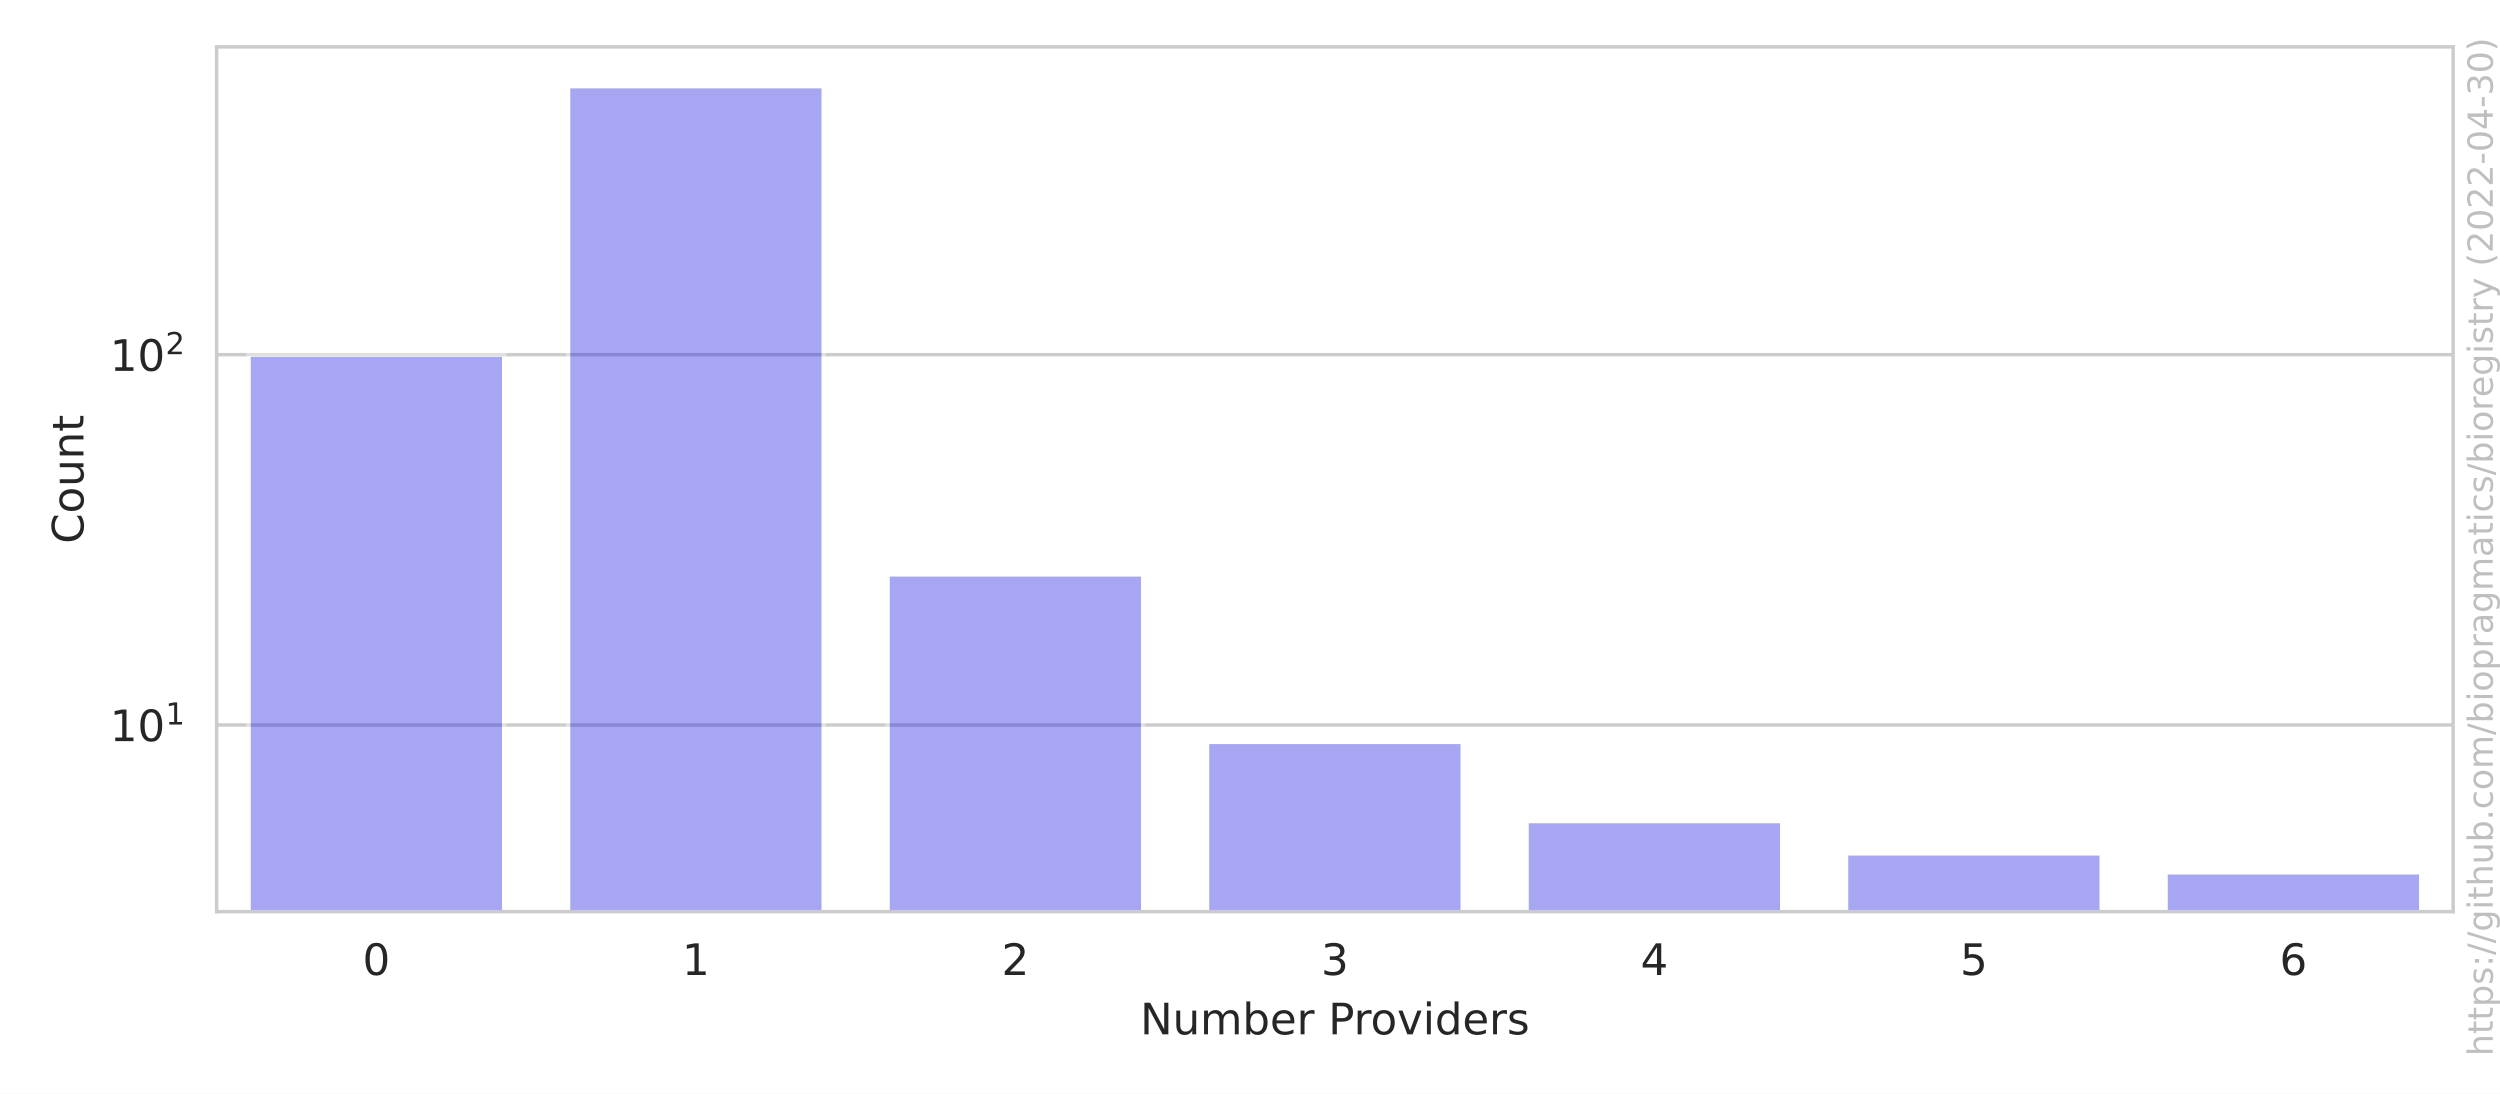
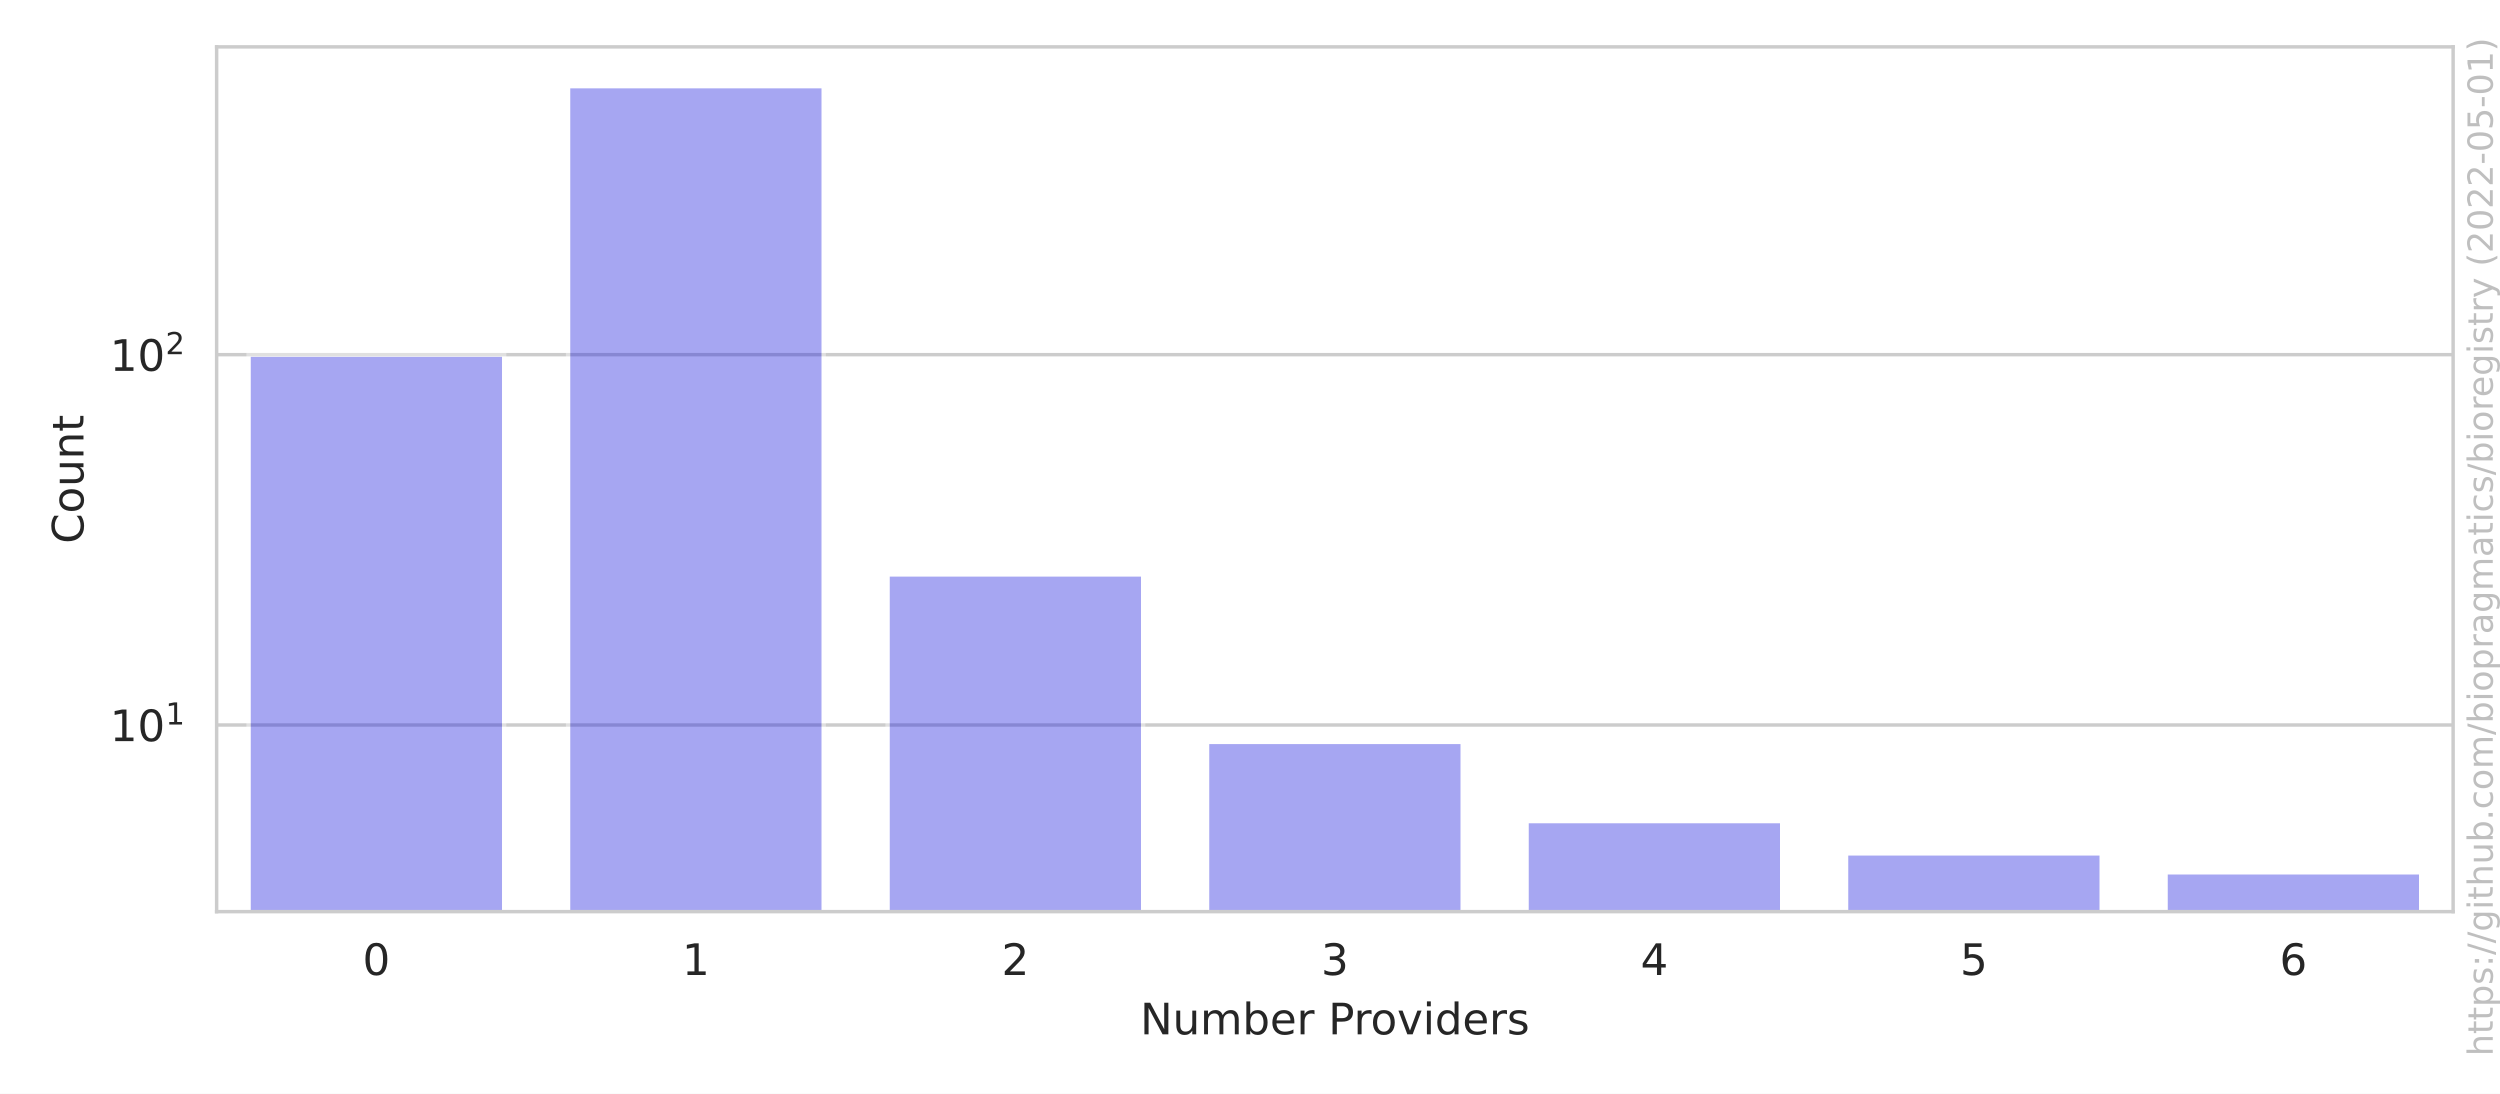
<svg xmlns="http://www.w3.org/2000/svg" xmlns:xlink="http://www.w3.org/1999/xlink" width="576pt" height="252pt" viewBox="0 0 576 252" version="1.1">
  <defs>
    <style type="text/css">*{stroke-linejoin: round; stroke-linecap: butt}</style>
  </defs>
  <g id="figure_1">
    <g id="patch_1">
      <path d="M 0 252  L 576 252  L 576 0  L 0 0  z " style="fill: #ffffff" />
    </g>
    <g id="axes_1">
      <g id="patch_2">
        <path d="M 49.913 210.04  L 565.2 210.04  L 565.2 10.8  L 49.913 10.8  z " style="fill: #ffffff" />
      </g>
      <g id="matplotlib.axis_1">
        <g id="xtick_1">
          <g id="text_1">
            <g style="fill: #262626" transform="translate(83.53767 224.6384)scale(0.1 -0.1)">
              <defs>
                <path id="DejaVuSans-30" d="M 2034 4250  Q 1547 4250 1301 3770  Q 1056 3291 1056 2328  Q 1056 1369 1301 889  Q 1547 409 2034 409  Q 2525 409 2770 889  Q 3016 1369 3016 2328  Q 3016 3291 2770 3770  Q 2525 4250 2034 4250  z M 2034 4750  Q 2819 4750 3233 4129  Q 3647 3509 3647 2328  Q 3647 1150 3233 529  Q 2819 -91 2034 -91  Q 1250 -91 836 529  Q 422 1150 422 2328  Q 422 3509 836 4129  Q 1250 4750 2034 4750  z " transform="scale(0.015625)" />
              </defs>
              <use xlink:href="#DejaVuSans-30" />
            </g>
          </g>
        </g>
        <g id="xtick_2">
          <g id="text_2">
            <g style="fill: #262626" transform="translate(157.1501 224.6384)scale(0.1 -0.1)">
              <defs>
                <path id="DejaVuSans-31" d="M 794 531  L 1825 531  L 1825 4091  L 703 3866  L 703 4441  L 1819 4666  L 2450 4666  L 2450 531  L 3481 531  L 3481 0  L 794 0  L 794 531  z " transform="scale(0.015625)" />
              </defs>
              <use xlink:href="#DejaVuSans-31" />
            </g>
          </g>
        </g>
        <g id="xtick_3">
          <g id="text_3">
            <g style="fill: #262626" transform="translate(230.7626 224.6384)scale(0.1 -0.1)">
              <defs>
                <path id="DejaVuSans-32" d="M 1228 531  L 3431 531  L 3431 0  L 469 0  L 469 531  Q 828 903 1448 1529  Q 2069 2156 2228 2338  Q 2531 2678 2651 2914  Q 2772 3150 2772 3378  Q 2772 3750 2511 3984  Q 2250 4219 1831 4219  Q 1534 4219 1204 4116  Q 875 4013 500 3803  L 500 4441  Q 881 4594 1212 4672  Q 1544 4750 1819 4750  Q 2544 4750 2975 4387  Q 3406 4025 3406 3419  Q 3406 3131 3298 2873  Q 3191 2616 2906 2266  Q 2828 2175 2409 1742  Q 1991 1309 1228 531  z " transform="scale(0.015625)" />
              </defs>
              <use xlink:href="#DejaVuSans-32" />
            </g>
          </g>
        </g>
        <g id="xtick_4">
          <g id="text_4">
            <g style="fill: #262626" transform="translate(304.3751 224.6384)scale(0.1 -0.1)">
              <defs>
                <path id="DejaVuSans-33" d="M 2597 2516  Q 3050 2419 3304 2112  Q 3559 1806 3559 1356  Q 3559 666 3084 287  Q 2609 -91 1734 -91  Q 1441 -91 1130 -33  Q 819 25 488 141  L 488 750  Q 750 597 1062 519  Q 1375 441 1716 441  Q 2309 441 2620 675  Q 2931 909 2931 1356  Q 2931 1769 2642 2001  Q 2353 2234 1838 2234  L 1294 2234  L 1294 2753  L 1863 2753  Q 2328 2753 2575 2939  Q 2822 3125 2822 3475  Q 2822 3834 2567 4026  Q 2313 4219 1838 4219  Q 1578 4219 1281 4162  Q 984 4106 628 3988  L 628 4550  Q 988 4650 1302 4700  Q 1616 4750 1894 4750  Q 2613 4750 3031 4423  Q 3450 4097 3450 3541  Q 3450 3153 3228 2886  Q 3006 2619 2597 2516  z " transform="scale(0.015625)" />
              </defs>
              <use xlink:href="#DejaVuSans-33" />
            </g>
          </g>
        </g>
        <g id="xtick_5">
          <g id="text_5">
            <g style="fill: #262626" transform="translate(377.9876 224.6384)scale(0.1 -0.1)">
              <defs>
                <path id="DejaVuSans-34" d="M 2419 4116  L 825 1625  L 2419 1625  L 2419 4116  z M 2253 4666  L 3047 4666  L 3047 1625  L 3713 1625  L 3713 1100  L 3047 1100  L 3047 0  L 2419 0  L 2419 1100  L 313 1100  L 313 1709  L 2253 4666  z " transform="scale(0.015625)" />
              </defs>
              <use xlink:href="#DejaVuSans-34" />
            </g>
          </g>
        </g>
        <g id="xtick_6">
          <g id="text_6">
            <g style="fill: #262626" transform="translate(451.6 224.6384)scale(0.1 -0.1)">
              <defs>
                <path id="DejaVuSans-35" d="M 691 4666  L 3169 4666  L 3169 4134  L 1269 4134  L 1269 2991  Q 1406 3038 1543 3061  Q 1681 3084 1819 3084  Q 2600 3084 3056 2656  Q 3513 2228 3513 1497  Q 3513 744 3044 326  Q 2575 -91 1722 -91  Q 1428 -91 1123 -41  Q 819 9 494 109  L 494 744  Q 775 591 1075 516  Q 1375 441 1709 441  Q 2250 441 2565 725  Q 2881 1009 2881 1497  Q 2881 1984 2565 2268  Q 2250 2553 1709 2553  Q 1456 2553 1204 2497  Q 953 2441 691 2322  L 691 4666  z " transform="scale(0.015625)" />
              </defs>
              <use xlink:href="#DejaVuSans-35" />
            </g>
          </g>
        </g>
        <g id="xtick_7">
          <g id="text_7">
            <g style="fill: #262626" transform="translate(525.2125 224.6384)scale(0.1 -0.1)">
              <defs>
                <path id="DejaVuSans-36" d="M 2113 2584  Q 1688 2584 1439 2293  Q 1191 2003 1191 1497  Q 1191 994 1439 701  Q 1688 409 2113 409  Q 2538 409 2786 701  Q 3034 994 3034 1497  Q 3034 2003 2786 2293  Q 2538 2584 2113 2584  z M 3366 4563  L 3366 3988  Q 3128 4100 2886 4159  Q 2644 4219 2406 4219  Q 1781 4219 1451 3797  Q 1122 3375 1075 2522  Q 1259 2794 1537 2939  Q 1816 3084 2150 3084  Q 2853 3084 3261 2657  Q 3669 2231 3669 1497  Q 3669 778 3244 343  Q 2819 -91 2113 -91  Q 1303 -91 875 529  Q 447 1150 447 2328  Q 447 3434 972 4092  Q 1497 4750 2381 4750  Q 2619 4750 2861 4703  Q 3103 4656 3366 4563  z " transform="scale(0.015625)" />
              </defs>
              <use xlink:href="#DejaVuSans-36" />
            </g>
          </g>
        </g>
        <g id="text_8">
          <g style="fill: #262626" transform="translate(262.6923 238.3166)scale(0.1 -0.1)">
            <defs>
              <path id="DejaVuSans-4e" d="M 628 4666  L 1478 4666  L 3547 763  L 3547 4666  L 4159 4666  L 4159 0  L 3309 0  L 1241 3903  L 1241 0  L 628 0  L 628 4666  z " transform="scale(0.015625)" />
              <path id="DejaVuSans-75" d="M 544 1381  L 544 3500  L 1119 3500  L 1119 1403  Q 1119 906 1312 657  Q 1506 409 1894 409  Q 2359 409 2629 706  Q 2900 1003 2900 1516  L 2900 3500  L 3475 3500  L 3475 0  L 2900 0  L 2900 538  Q 2691 219 2414 64  Q 2138 -91 1772 -91  Q 1169 -91 856 284  Q 544 659 544 1381  z M 1991 3584  L 1991 3584  z " transform="scale(0.015625)" />
              <path id="DejaVuSans-6d" d="M 3328 2828  Q 3544 3216 3844 3400  Q 4144 3584 4550 3584  Q 5097 3584 5394 3201  Q 5691 2819 5691 2113  L 5691 0  L 5113 0  L 5113 2094  Q 5113 2597 4934 2840  Q 4756 3084 4391 3084  Q 3944 3084 3684 2787  Q 3425 2491 3425 1978  L 3425 0  L 2847 0  L 2847 2094  Q 2847 2600 2669 2842  Q 2491 3084 2119 3084  Q 1678 3084 1418 2786  Q 1159 2488 1159 1978  L 1159 0  L 581 0  L 581 3500  L 1159 3500  L 1159 2956  Q 1356 3278 1631 3431  Q 1906 3584 2284 3584  Q 2666 3584 2933 3390  Q 3200 3197 3328 2828  z " transform="scale(0.015625)" />
              <path id="DejaVuSans-62" d="M 3116 1747  Q 3116 2381 2855 2742  Q 2594 3103 2138 3103  Q 1681 3103 1420 2742  Q 1159 2381 1159 1747  Q 1159 1113 1420 752  Q 1681 391 2138 391  Q 2594 391 2855 752  Q 3116 1113 3116 1747  z M 1159 2969  Q 1341 3281 1617 3432  Q 1894 3584 2278 3584  Q 2916 3584 3314 3078  Q 3713 2572 3713 1747  Q 3713 922 3314 415  Q 2916 -91 2278 -91  Q 1894 -91 1617 61  Q 1341 213 1159 525  L 1159 0  L 581 0  L 581 4863  L 1159 4863  L 1159 2969  z " transform="scale(0.015625)" />
              <path id="DejaVuSans-65" d="M 3597 1894  L 3597 1613  L 953 1613  Q 991 1019 1311 708  Q 1631 397 2203 397  Q 2534 397 2845 478  Q 3156 559 3463 722  L 3463 178  Q 3153 47 2828 -22  Q 2503 -91 2169 -91  Q 1331 -91 842 396  Q 353 884 353 1716  Q 353 2575 817 3079  Q 1281 3584 2069 3584  Q 2775 3584 3186 3129  Q 3597 2675 3597 1894  z M 3022 2063  Q 3016 2534 2758 2815  Q 2500 3097 2075 3097  Q 1594 3097 1305 2825  Q 1016 2553 972 2059  L 3022 2063  z " transform="scale(0.015625)" />
              <path id="DejaVuSans-72" d="M 2631 2963  Q 2534 3019 2420 3045  Q 2306 3072 2169 3072  Q 1681 3072 1420 2755  Q 1159 2438 1159 1844  L 1159 0  L 581 0  L 581 3500  L 1159 3500  L 1159 2956  Q 1341 3275 1631 3429  Q 1922 3584 2338 3584  Q 2397 3584 2469 3576  Q 2541 3569 2628 3553  L 2631 2963  z " transform="scale(0.015625)" />
              <path id="DejaVuSans-20" transform="scale(0.015625)" />
              <path id="DejaVuSans-50" d="M 1259 4147  L 1259 2394  L 2053 2394  Q 2494 2394 2734 2622  Q 2975 2850 2975 3272  Q 2975 3691 2734 3919  Q 2494 4147 2053 4147  L 1259 4147  z M 628 4666  L 2053 4666  Q 2838 4666 3239 4311  Q 3641 3956 3641 3272  Q 3641 2581 3239 2228  Q 2838 1875 2053 1875  L 1259 1875  L 1259 0  L 628 0  L 628 4666  z " transform="scale(0.015625)" />
              <path id="DejaVuSans-6f" d="M 1959 3097  Q 1497 3097 1228 2736  Q 959 2375 959 1747  Q 959 1119 1226 758  Q 1494 397 1959 397  Q 2419 397 2687 759  Q 2956 1122 2956 1747  Q 2956 2369 2687 2733  Q 2419 3097 1959 3097  z M 1959 3584  Q 2709 3584 3137 3096  Q 3566 2609 3566 1747  Q 3566 888 3137 398  Q 2709 -91 1959 -91  Q 1206 -91 779 398  Q 353 888 353 1747  Q 353 2609 779 3096  Q 1206 3584 1959 3584  z " transform="scale(0.015625)" />
              <path id="DejaVuSans-76" d="M 191 3500  L 800 3500  L 1894 563  L 2988 3500  L 3597 3500  L 2284 0  L 1503 0  L 191 3500  z " transform="scale(0.015625)" />
              <path id="DejaVuSans-69" d="M 603 3500  L 1178 3500  L 1178 0  L 603 0  L 603 3500  z M 603 4863  L 1178 4863  L 1178 4134  L 603 4134  L 603 4863  z " transform="scale(0.015625)" />
              <path id="DejaVuSans-64" d="M 2906 2969  L 2906 4863  L 3481 4863  L 3481 0  L 2906 0  L 2906 525  Q 2725 213 2448 61  Q 2172 -91 1784 -91  Q 1150 -91 751 415  Q 353 922 353 1747  Q 353 2572 751 3078  Q 1150 3584 1784 3584  Q 2172 3584 2448 3432  Q 2725 3281 2906 2969  z M 947 1747  Q 947 1113 1208 752  Q 1469 391 1925 391  Q 2381 391 2643 752  Q 2906 1113 2906 1747  Q 2906 2381 2643 2742  Q 2381 3103 1925 3103  Q 1469 3103 1208 2742  Q 947 2381 947 1747  z " transform="scale(0.015625)" />
              <path id="DejaVuSans-73" d="M 2834 3397  L 2834 2853  Q 2591 2978 2328 3040  Q 2066 3103 1784 3103  Q 1356 3103 1142 2972  Q 928 2841 928 2578  Q 928 2378 1081 2264  Q 1234 2150 1697 2047  L 1894 2003  Q 2506 1872 2764 1633  Q 3022 1394 3022 966  Q 3022 478 2636 193  Q 2250 -91 1575 -91  Q 1294 -91 989 -36  Q 684 19 347 128  L 347 722  Q 666 556 975 473  Q 1284 391 1588 391  Q 1994 391 2212 530  Q 2431 669 2431 922  Q 2431 1156 2273 1281  Q 2116 1406 1581 1522  L 1381 1569  Q 847 1681 609 1914  Q 372 2147 372 2553  Q 372 3047 722 3315  Q 1072 3584 1716 3584  Q 2034 3584 2315 3537  Q 2597 3491 2834 3397  z " transform="scale(0.015625)" />
            </defs>
            <use xlink:href="#DejaVuSans-4e" />
            <use xlink:href="#DejaVuSans-75" x="74.805" />
            <use xlink:href="#DejaVuSans-6d" x="138.184" />
            <use xlink:href="#DejaVuSans-62" x="235.596" />
            <use xlink:href="#DejaVuSans-65" x="299.072" />
            <use xlink:href="#DejaVuSans-72" x="360.596" />
            <use xlink:href="#DejaVuSans-20" x="401.709" />
            <use xlink:href="#DejaVuSans-50" x="433.496" />
            <use xlink:href="#DejaVuSans-72" x="492.049" />
            <use xlink:href="#DejaVuSans-6f" x="530.912" />
            <use xlink:href="#DejaVuSans-76" x="592.094" />
            <use xlink:href="#DejaVuSans-69" x="651.273" />
            <use xlink:href="#DejaVuSans-64" x="679.057" />
            <use xlink:href="#DejaVuSans-65" x="742.533" />
            <use xlink:href="#DejaVuSans-72" x="804.057" />
            <use xlink:href="#DejaVuSans-73" x="845.17" />
          </g>
        </g>
      </g>
      <g id="matplotlib.axis_2">
        <g id="ytick_1">
          <g id="line2d_1">
            <path d="M 49.913 167.033  L 565.2 167.033  " clip-path="url(#p1737fb0132)" style="fill: none; stroke: #cccccc; stroke-width: 0.8; stroke-linecap: round" />
          </g>
          <g id="text_9">
            <g style="fill: #262626" transform="translate(25.31268 170.8325)scale(0.1 -0.1)">
              <use xlink:href="#DejaVuSans-31" transform="translate(0 0.684375)" />
              <use xlink:href="#DejaVuSans-30" transform="translate(63.62305 0.684375)" />
              <use xlink:href="#DejaVuSans-31" transform="translate(128.2031 38.96563)scale(0.7)" />
            </g>
          </g>
        </g>
        <g id="ytick_2">
          <g id="line2d_2">
            <path d="M 49.913 81.718  L 565.2 81.718  " clip-path="url(#p1737fb0132)" style="fill: none; stroke: #cccccc; stroke-width: 0.8; stroke-linecap: round" />
          </g>
          <g id="text_10">
            <g style="fill: #262626" transform="translate(25.31268 85.51722)scale(0.1 -0.1)">
              <use xlink:href="#DejaVuSans-31" transform="translate(0 0.765625)" />
              <use xlink:href="#DejaVuSans-30" transform="translate(63.62305 0.765625)" />
              <use xlink:href="#DejaVuSans-32" transform="translate(128.2031 39.04688)scale(0.7)" />
            </g>
          </g>
        </g>
        <g id="ytick_3" />
        <g id="ytick_4" />
        <g id="ytick_5" />
        <g id="ytick_6" />
        <g id="ytick_7" />
        <g id="ytick_8" />
        <g id="ytick_9" />
        <g id="ytick_10" />
        <g id="ytick_11" />
        <g id="ytick_12" />
        <g id="ytick_13" />
        <g id="ytick_14" />
        <g id="ytick_15" />
        <g id="ytick_16" />
        <g id="ytick_17" />
        <g id="ytick_18" />
        <g id="ytick_19" />
        <g id="ytick_20" />
        <g id="ytick_21" />
        <g id="text_11">
          <g style="fill: #262626" transform="translate(19.233 125.2684)rotate(-90)scale(0.1 -0.1)">
            <defs>
              <path id="DejaVuSans-43" d="M 4122 4306  L 4122 3641  Q 3803 3938 3442 4084  Q 3081 4231 2675 4231  Q 1875 4231 1450 3742  Q 1025 3253 1025 2328  Q 1025 1406 1450 917  Q 1875 428 2675 428  Q 3081 428 3442 575  Q 3803 722 4122 1019  L 4122 359  Q 3791 134 3420 21  Q 3050 -91 2638 -91  Q 1578 -91 968 557  Q 359 1206 359 2328  Q 359 3453 968 4101  Q 1578 4750 2638 4750  Q 3056 4750 3426 4639  Q 3797 4528 4122 4306  z " transform="scale(0.015625)" />
              <path id="DejaVuSans-6e" d="M 3513 2113  L 3513 0  L 2938 0  L 2938 2094  Q 2938 2591 2744 2837  Q 2550 3084 2163 3084  Q 1697 3084 1428 2787  Q 1159 2491 1159 1978  L 1159 0  L 581 0  L 581 3500  L 1159 3500  L 1159 2956  Q 1366 3272 1645 3428  Q 1925 3584 2291 3584  Q 2894 3584 3203 3211  Q 3513 2838 3513 2113  z " transform="scale(0.015625)" />
              <path id="DejaVuSans-74" d="M 1172 4494  L 1172 3500  L 2356 3500  L 2356 3053  L 1172 3053  L 1172 1153  Q 1172 725 1289 603  Q 1406 481 1766 481  L 2356 481  L 2356 0  L 1766 0  Q 1100 0 847 248  Q 594 497 594 1153  L 594 3053  L 172 3053  L 172 3500  L 594 3500  L 594 4494  L 1172 4494  z " transform="scale(0.015625)" />
            </defs>
            <use xlink:href="#DejaVuSans-43" />
            <use xlink:href="#DejaVuSans-6f" x="69.824" />
            <use xlink:href="#DejaVuSans-75" x="131.006" />
            <use xlink:href="#DejaVuSans-6e" x="194.385" />
            <use xlink:href="#DejaVuSans-74" x="257.764" />
          </g>
        </g>
      </g>
      <g id="patch_3">
        <path d="M 57.274 85567.623  L 116.164 85567.623  L 116.164 81.718  L 57.274 81.718  z " clip-path="url(#p1737fb0132)" style="fill: #2020df; opacity: 0.4; stroke: #ffffff; stroke-linejoin: miter" />
      </g>
      <g id="patch_4">
        <path d="M 130.886 85567.623  L 189.776 85567.623  L 189.776 19.856  L 130.886 19.856  z " clip-path="url(#p1737fb0132)" style="fill: #2020df; opacity: 0.4; stroke: #ffffff; stroke-linejoin: miter" />
      </g>
      <g id="patch_5">
        <path d="M 204.499 85567.623  L 263.389 85567.623  L 263.389 132.349  L 204.499 132.349  z " clip-path="url(#p1737fb0132)" style="fill: #2020df; opacity: 0.4; stroke: #ffffff; stroke-linejoin: miter" />
      </g>
      <g id="patch_6">
        <path d="M 278.111 85567.623  L 337.001 85567.623  L 337.001 170.937  L 278.111 170.937  z " clip-path="url(#p1737fb0132)" style="fill: #2020df; opacity: 0.4; stroke: #ffffff; stroke-linejoin: miter" />
      </g>
      <g id="patch_7">
        <path d="M 351.724 85567.623  L 410.614 85567.623  L 410.614 189.184  L 351.724 189.184  z " clip-path="url(#p1737fb0132)" style="fill: #2020df; opacity: 0.4; stroke: #ffffff; stroke-linejoin: miter" />
      </g>
      <g id="patch_8">
        <path d="M 425.336 85567.623  L 484.226 85567.623  L 484.226 196.62  L 425.336 196.62  z " clip-path="url(#p1737fb0132)" style="fill: #2020df; opacity: 0.4; stroke: #ffffff; stroke-linejoin: miter" />
      </g>
      <g id="patch_9">
        <path d="M 498.949 85567.623  L 557.839 85567.623  L 557.839 200.984  L 498.949 200.984  z " clip-path="url(#p1737fb0132)" style="fill: #2020df; opacity: 0.4; stroke: #ffffff; stroke-linejoin: miter" />
      </g>
      <g id="patch_10">
        <path d="M 49.913 210.04  L 49.913 10.8  " style="fill: none; stroke: #cccccc; stroke-width: 0.8; stroke-linejoin: miter; stroke-linecap: square" />
      </g>
      <g id="patch_11">
        <path d="M 565.2 210.04  L 565.2 10.8  " style="fill: none; stroke: #cccccc; stroke-width: 0.8; stroke-linejoin: miter; stroke-linecap: square" />
      </g>
      <g id="patch_12">
        <path d="M 49.913 210.04  L 565.2 210.04  " style="fill: none; stroke: #cccccc; stroke-width: 0.8; stroke-linejoin: miter; stroke-linecap: square" />
      </g>
      <g id="patch_13">
        <path d="M 49.913 10.8  L 565.2 10.8  " style="fill: none; stroke: #cccccc; stroke-width: 0.8; stroke-linejoin: miter; stroke-linecap: square" />
      </g>
    </g>
    <g id="text_12">
      <g style="fill: #808080; opacity: 0.5" transform="translate(574.3362 243.3237)rotate(-90)scale(0.08 -0.08)">
        <defs>
          <path id="DejaVuSans-68" d="M 3513 2113  L 3513 0  L 2938 0  L 2938 2094  Q 2938 2591 2744 2837  Q 2550 3084 2163 3084  Q 1697 3084 1428 2787  Q 1159 2491 1159 1978  L 1159 0  L 581 0  L 581 4863  L 1159 4863  L 1159 2956  Q 1366 3272 1645 3428  Q 1925 3584 2291 3584  Q 2894 3584 3203 3211  Q 3513 2838 3513 2113  z " transform="scale(0.015625)" />
          <path id="DejaVuSans-70" d="M 1159 525  L 1159 -1331  L 581 -1331  L 581 3500  L 1159 3500  L 1159 2969  Q 1341 3281 1617 3432  Q 1894 3584 2278 3584  Q 2916 3584 3314 3078  Q 3713 2572 3713 1747  Q 3713 922 3314 415  Q 2916 -91 2278 -91  Q 1894 -91 1617 61  Q 1341 213 1159 525  z M 3116 1747  Q 3116 2381 2855 2742  Q 2594 3103 2138 3103  Q 1681 3103 1420 2742  Q 1159 2381 1159 1747  Q 1159 1113 1420 752  Q 1681 391 2138 391  Q 2594 391 2855 752  Q 3116 1113 3116 1747  z " transform="scale(0.015625)" />
          <path id="DejaVuSans-3a" d="M 750 794  L 1409 794  L 1409 0  L 750 0  L 750 794  z M 750 3309  L 1409 3309  L 1409 2516  L 750 2516  L 750 3309  z " transform="scale(0.015625)" />
          <path id="DejaVuSans-2f" d="M 1625 4666  L 2156 4666  L 531 -594  L 0 -594  L 1625 4666  z " transform="scale(0.015625)" />
          <path id="DejaVuSans-67" d="M 2906 1791  Q 2906 2416 2648 2759  Q 2391 3103 1925 3103  Q 1463 3103 1205 2759  Q 947 2416 947 1791  Q 947 1169 1205 825  Q 1463 481 1925 481  Q 2391 481 2648 825  Q 2906 1169 2906 1791  z M 3481 434  Q 3481 -459 3084 -895  Q 2688 -1331 1869 -1331  Q 1566 -1331 1297 -1286  Q 1028 -1241 775 -1147  L 775 -588  Q 1028 -725 1275 -790  Q 1522 -856 1778 -856  Q 2344 -856 2625 -561  Q 2906 -266 2906 331  L 2906 616  Q 2728 306 2450 153  Q 2172 0 1784 0  Q 1141 0 747 490  Q 353 981 353 1791  Q 353 2603 747 3093  Q 1141 3584 1784 3584  Q 2172 3584 2450 3431  Q 2728 3278 2906 2969  L 2906 3500  L 3481 3500  L 3481 434  z " transform="scale(0.015625)" />
          <path id="DejaVuSans-2e" d="M 684 794  L 1344 794  L 1344 0  L 684 0  L 684 794  z " transform="scale(0.015625)" />
          <path id="DejaVuSans-63" d="M 3122 3366  L 3122 2828  Q 2878 2963 2633 3030  Q 2388 3097 2138 3097  Q 1578 3097 1268 2742  Q 959 2388 959 1747  Q 959 1106 1268 751  Q 1578 397 2138 397  Q 2388 397 2633 464  Q 2878 531 3122 666  L 3122 134  Q 2881 22 2623 -34  Q 2366 -91 2075 -91  Q 1284 -91 818 406  Q 353 903 353 1747  Q 353 2603 823 3093  Q 1294 3584 2113 3584  Q 2378 3584 2631 3529  Q 2884 3475 3122 3366  z " transform="scale(0.015625)" />
          <path id="DejaVuSans-61" d="M 2194 1759  Q 1497 1759 1228 1600  Q 959 1441 959 1056  Q 959 750 1161 570  Q 1363 391 1709 391  Q 2188 391 2477 730  Q 2766 1069 2766 1631  L 2766 1759  L 2194 1759  z M 3341 1997  L 3341 0  L 2766 0  L 2766 531  Q 2569 213 2275 61  Q 1981 -91 1556 -91  Q 1019 -91 701 211  Q 384 513 384 1019  Q 384 1609 779 1909  Q 1175 2209 1959 2209  L 2766 2209  L 2766 2266  Q 2766 2663 2505 2880  Q 2244 3097 1772 3097  Q 1472 3097 1187 3025  Q 903 2953 641 2809  L 641 3341  Q 956 3463 1253 3523  Q 1550 3584 1831 3584  Q 2591 3584 2966 3190  Q 3341 2797 3341 1997  z " transform="scale(0.015625)" />
          <path id="DejaVuSans-79" d="M 2059 -325  Q 1816 -950 1584 -1140  Q 1353 -1331 966 -1331  L 506 -1331  L 506 -850  L 844 -850  Q 1081 -850 1212 -737  Q 1344 -625 1503 -206  L 1606 56  L 191 3500  L 800 3500  L 1894 763  L 2988 3500  L 3597 3500  L 2059 -325  z " transform="scale(0.015625)" />
          <path id="DejaVuSans-28" d="M 1984 4856  Q 1566 4138 1362 3434  Q 1159 2731 1159 2009  Q 1159 1288 1364 580  Q 1569 -128 1984 -844  L 1484 -844  Q 1016 -109 783 600  Q 550 1309 550 2009  Q 550 2706 781 3412  Q 1013 4119 1484 4856  L 1984 4856  z " transform="scale(0.015625)" />
          <path id="DejaVuSans-2d" d="M 313 2009  L 1997 2009  L 1997 1497  L 313 1497  L 313 2009  z " transform="scale(0.015625)" />
          <path id="DejaVuSans-29" d="M 513 4856  L 1013 4856  Q 1481 4119 1714 3412  Q 1947 2706 1947 2009  Q 1947 1309 1714 600  Q 1481 -109 1013 -844  L 513 -844  Q 928 -128 1133 580  Q 1338 1288 1338 2009  Q 1338 2731 1133 3434  Q 928 4138 513 4856  z " transform="scale(0.015625)" />
        </defs>
        <use xlink:href="#DejaVuSans-68" />
        <use xlink:href="#DejaVuSans-74" x="63.379" />
        <use xlink:href="#DejaVuSans-74" x="102.588" />
        <use xlink:href="#DejaVuSans-70" x="141.797" />
        <use xlink:href="#DejaVuSans-73" x="205.273" />
        <use xlink:href="#DejaVuSans-3a" x="257.373" />
        <use xlink:href="#DejaVuSans-2f" x="291.064" />
        <use xlink:href="#DejaVuSans-2f" x="324.756" />
        <use xlink:href="#DejaVuSans-67" x="358.447" />
        <use xlink:href="#DejaVuSans-69" x="421.924" />
        <use xlink:href="#DejaVuSans-74" x="449.707" />
        <use xlink:href="#DejaVuSans-68" x="488.916" />
        <use xlink:href="#DejaVuSans-75" x="552.295" />
        <use xlink:href="#DejaVuSans-62" x="615.674" />
        <use xlink:href="#DejaVuSans-2e" x="679.15" />
        <use xlink:href="#DejaVuSans-63" x="710.938" />
        <use xlink:href="#DejaVuSans-6f" x="765.918" />
        <use xlink:href="#DejaVuSans-6d" x="827.1" />
        <use xlink:href="#DejaVuSans-2f" x="924.512" />
        <use xlink:href="#DejaVuSans-62" x="958.203" />
        <use xlink:href="#DejaVuSans-69" x="1021.68" />
        <use xlink:href="#DejaVuSans-6f" x="1049.463" />
        <use xlink:href="#DejaVuSans-70" x="1110.645" />
        <use xlink:href="#DejaVuSans-72" x="1174.121" />
        <use xlink:href="#DejaVuSans-61" x="1215.234" />
        <use xlink:href="#DejaVuSans-67" x="1276.514" />
        <use xlink:href="#DejaVuSans-6d" x="1339.99" />
        <use xlink:href="#DejaVuSans-61" x="1437.402" />
        <use xlink:href="#DejaVuSans-74" x="1498.682" />
        <use xlink:href="#DejaVuSans-69" x="1537.891" />
        <use xlink:href="#DejaVuSans-63" x="1565.674" />
        <use xlink:href="#DejaVuSans-73" x="1620.654" />
        <use xlink:href="#DejaVuSans-2f" x="1672.754" />
        <use xlink:href="#DejaVuSans-62" x="1706.445" />
        <use xlink:href="#DejaVuSans-69" x="1769.922" />
        <use xlink:href="#DejaVuSans-6f" x="1797.705" />
        <use xlink:href="#DejaVuSans-72" x="1858.887" />
        <use xlink:href="#DejaVuSans-65" x="1897.75" />
        <use xlink:href="#DejaVuSans-67" x="1959.273" />
        <use xlink:href="#DejaVuSans-69" x="2022.75" />
        <use xlink:href="#DejaVuSans-73" x="2050.533" />
        <use xlink:href="#DejaVuSans-74" x="2102.633" />
        <use xlink:href="#DejaVuSans-72" x="2141.842" />
        <use xlink:href="#DejaVuSans-79" x="2182.955" />
        <use xlink:href="#DejaVuSans-20" x="2242.135" />
        <use xlink:href="#DejaVuSans-28" x="2273.922" />
        <use xlink:href="#DejaVuSans-32" x="2312.936" />
        <use xlink:href="#DejaVuSans-30" x="2376.559" />
        <use xlink:href="#DejaVuSans-32" x="2440.182" />
        <use xlink:href="#DejaVuSans-32" x="2503.805" />
        <use xlink:href="#DejaVuSans-2d" x="2567.428" />
        <use xlink:href="#DejaVuSans-30" x="2603.512" />
-         <use xlink:href="#DejaVuSans-34" x="2667.135" />
+         <use xlink:href="#DejaVuSans-35" x="2667.135" />
        <use xlink:href="#DejaVuSans-2d" x="2730.758" />
-         <use xlink:href="#DejaVuSans-33" x="2766.842" />
-         <use xlink:href="#DejaVuSans-30" x="2830.465" />
+         <use xlink:href="#DejaVuSans-30" x="2766.842" />
+         <use xlink:href="#DejaVuSans-31" x="2830.465" />
        <use xlink:href="#DejaVuSans-29" x="2894.088" />
      </g>
    </g>
  </g>
  <defs>
    <clipPath id="p1737fb0132">
      <rect x="49.913" y="10.8" width="515.287" height="199.24" />
    </clipPath>
  </defs>
</svg>
